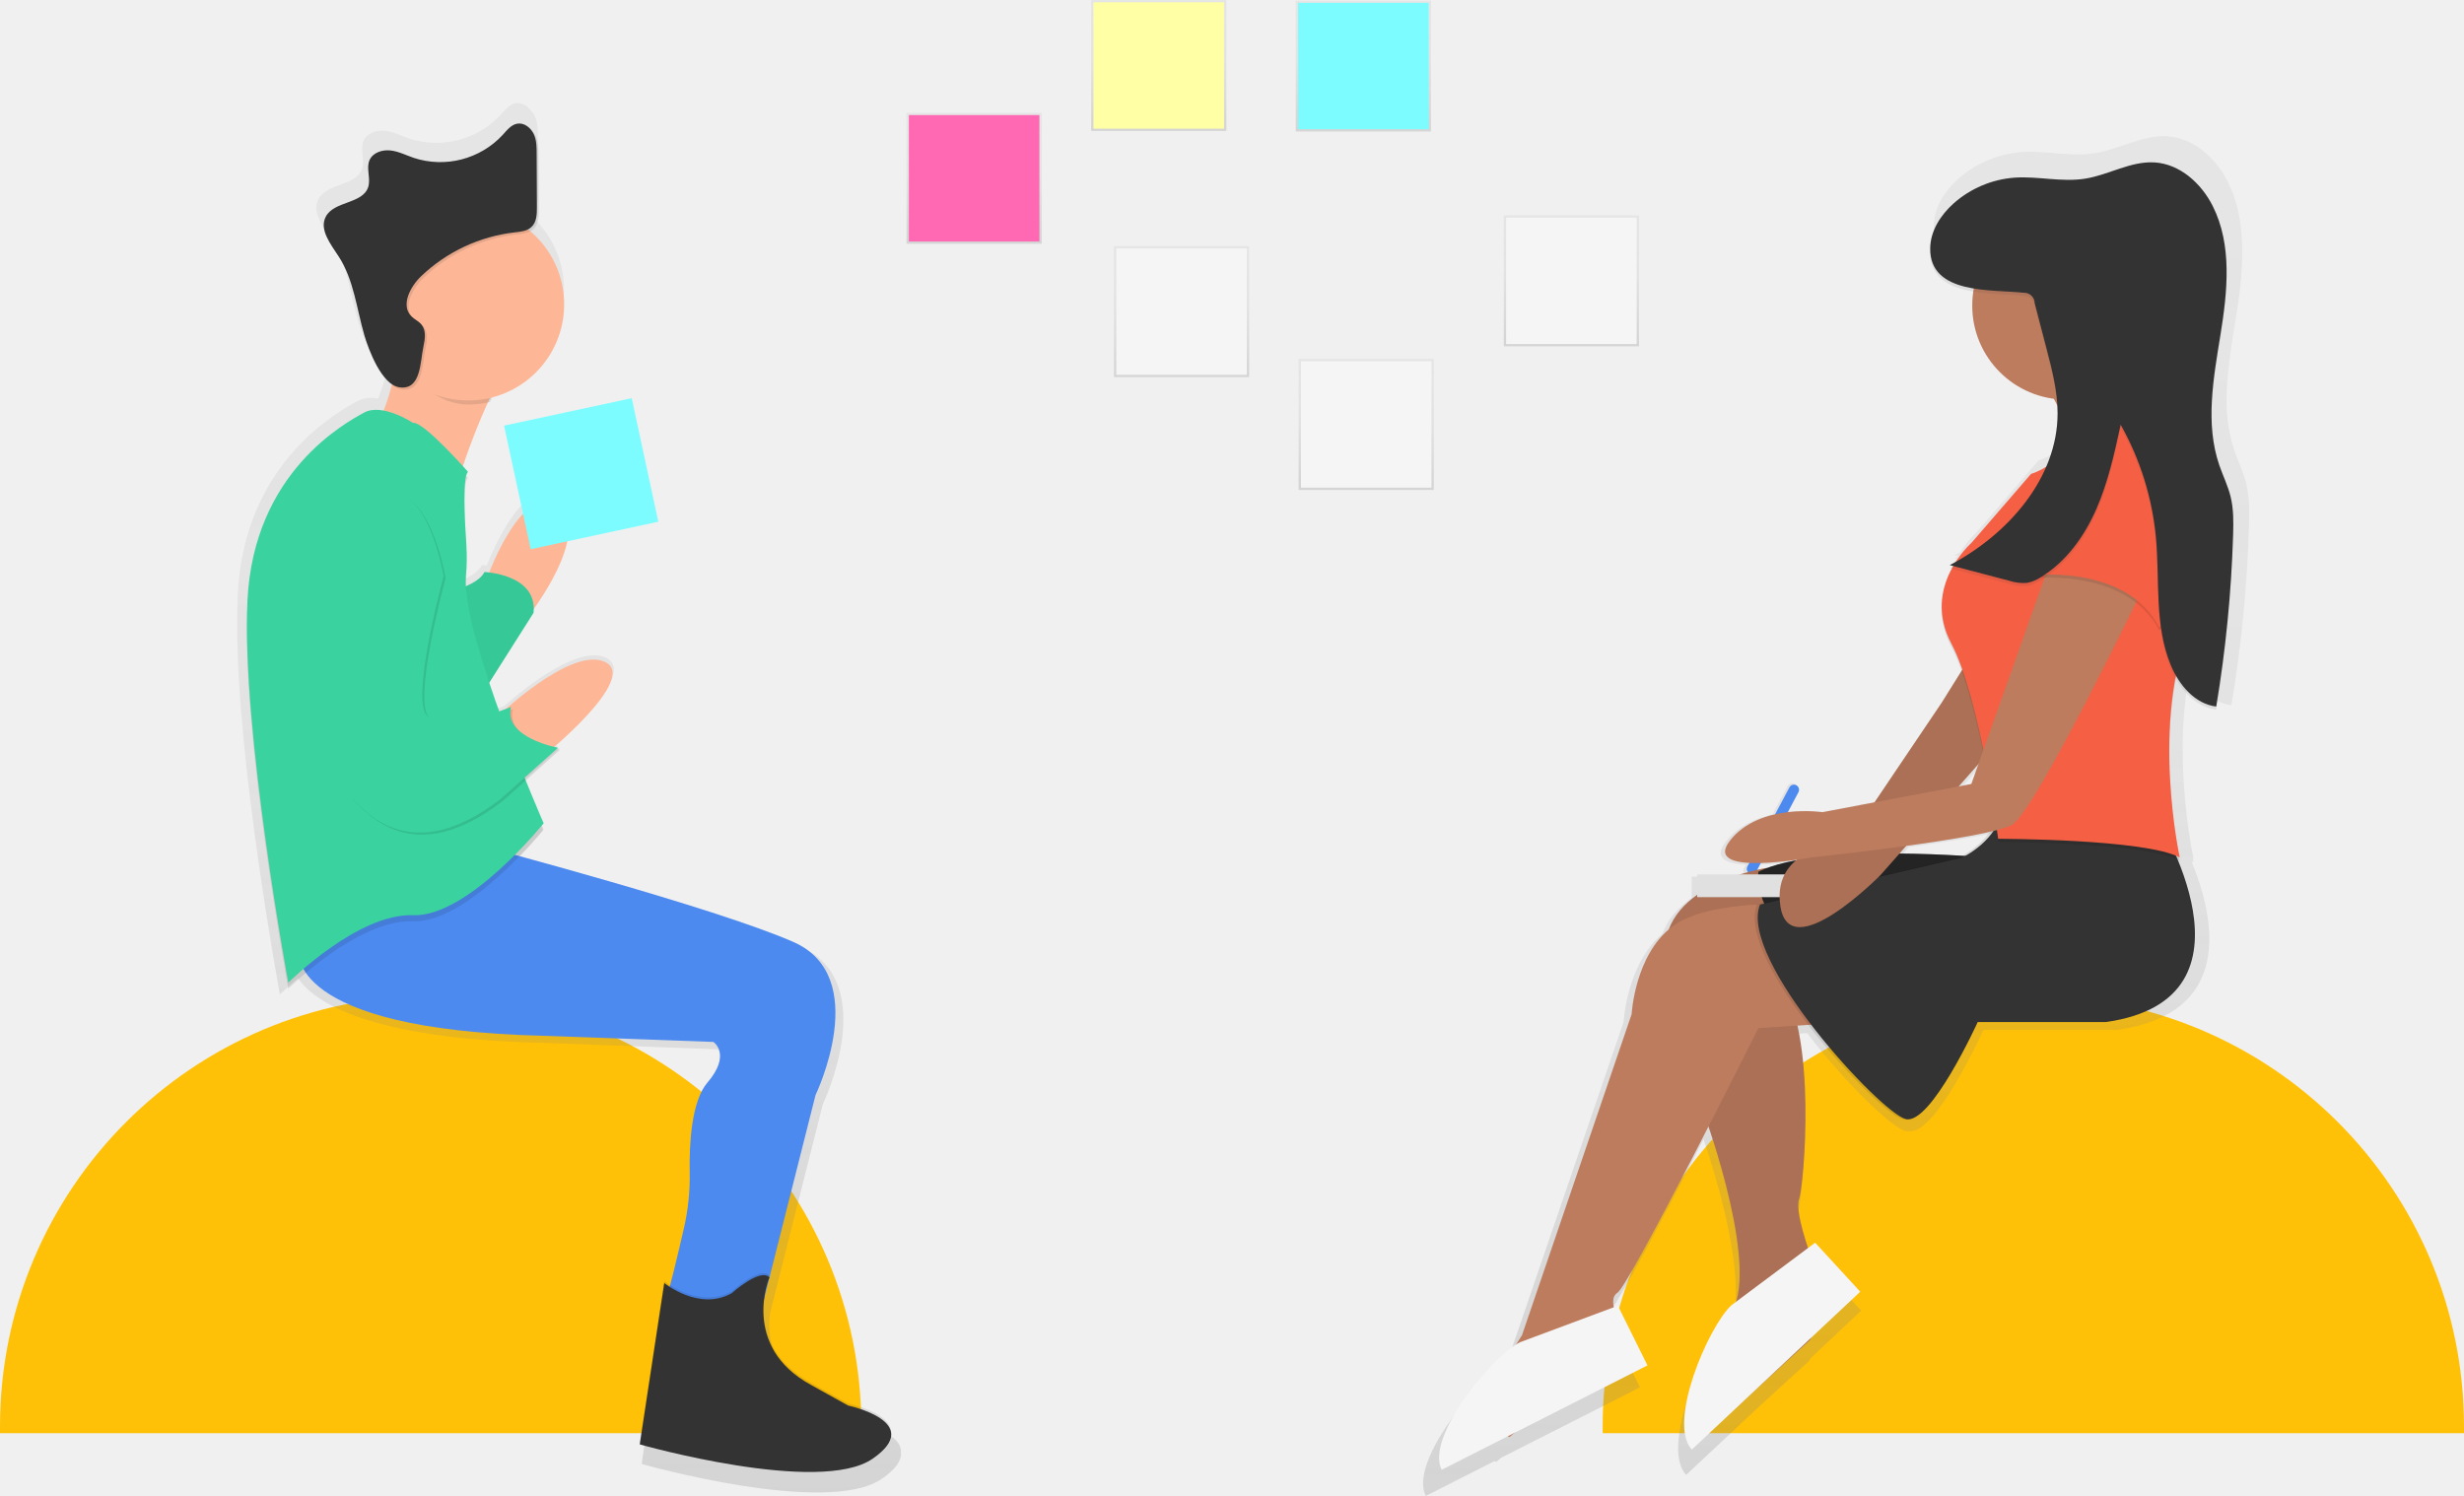
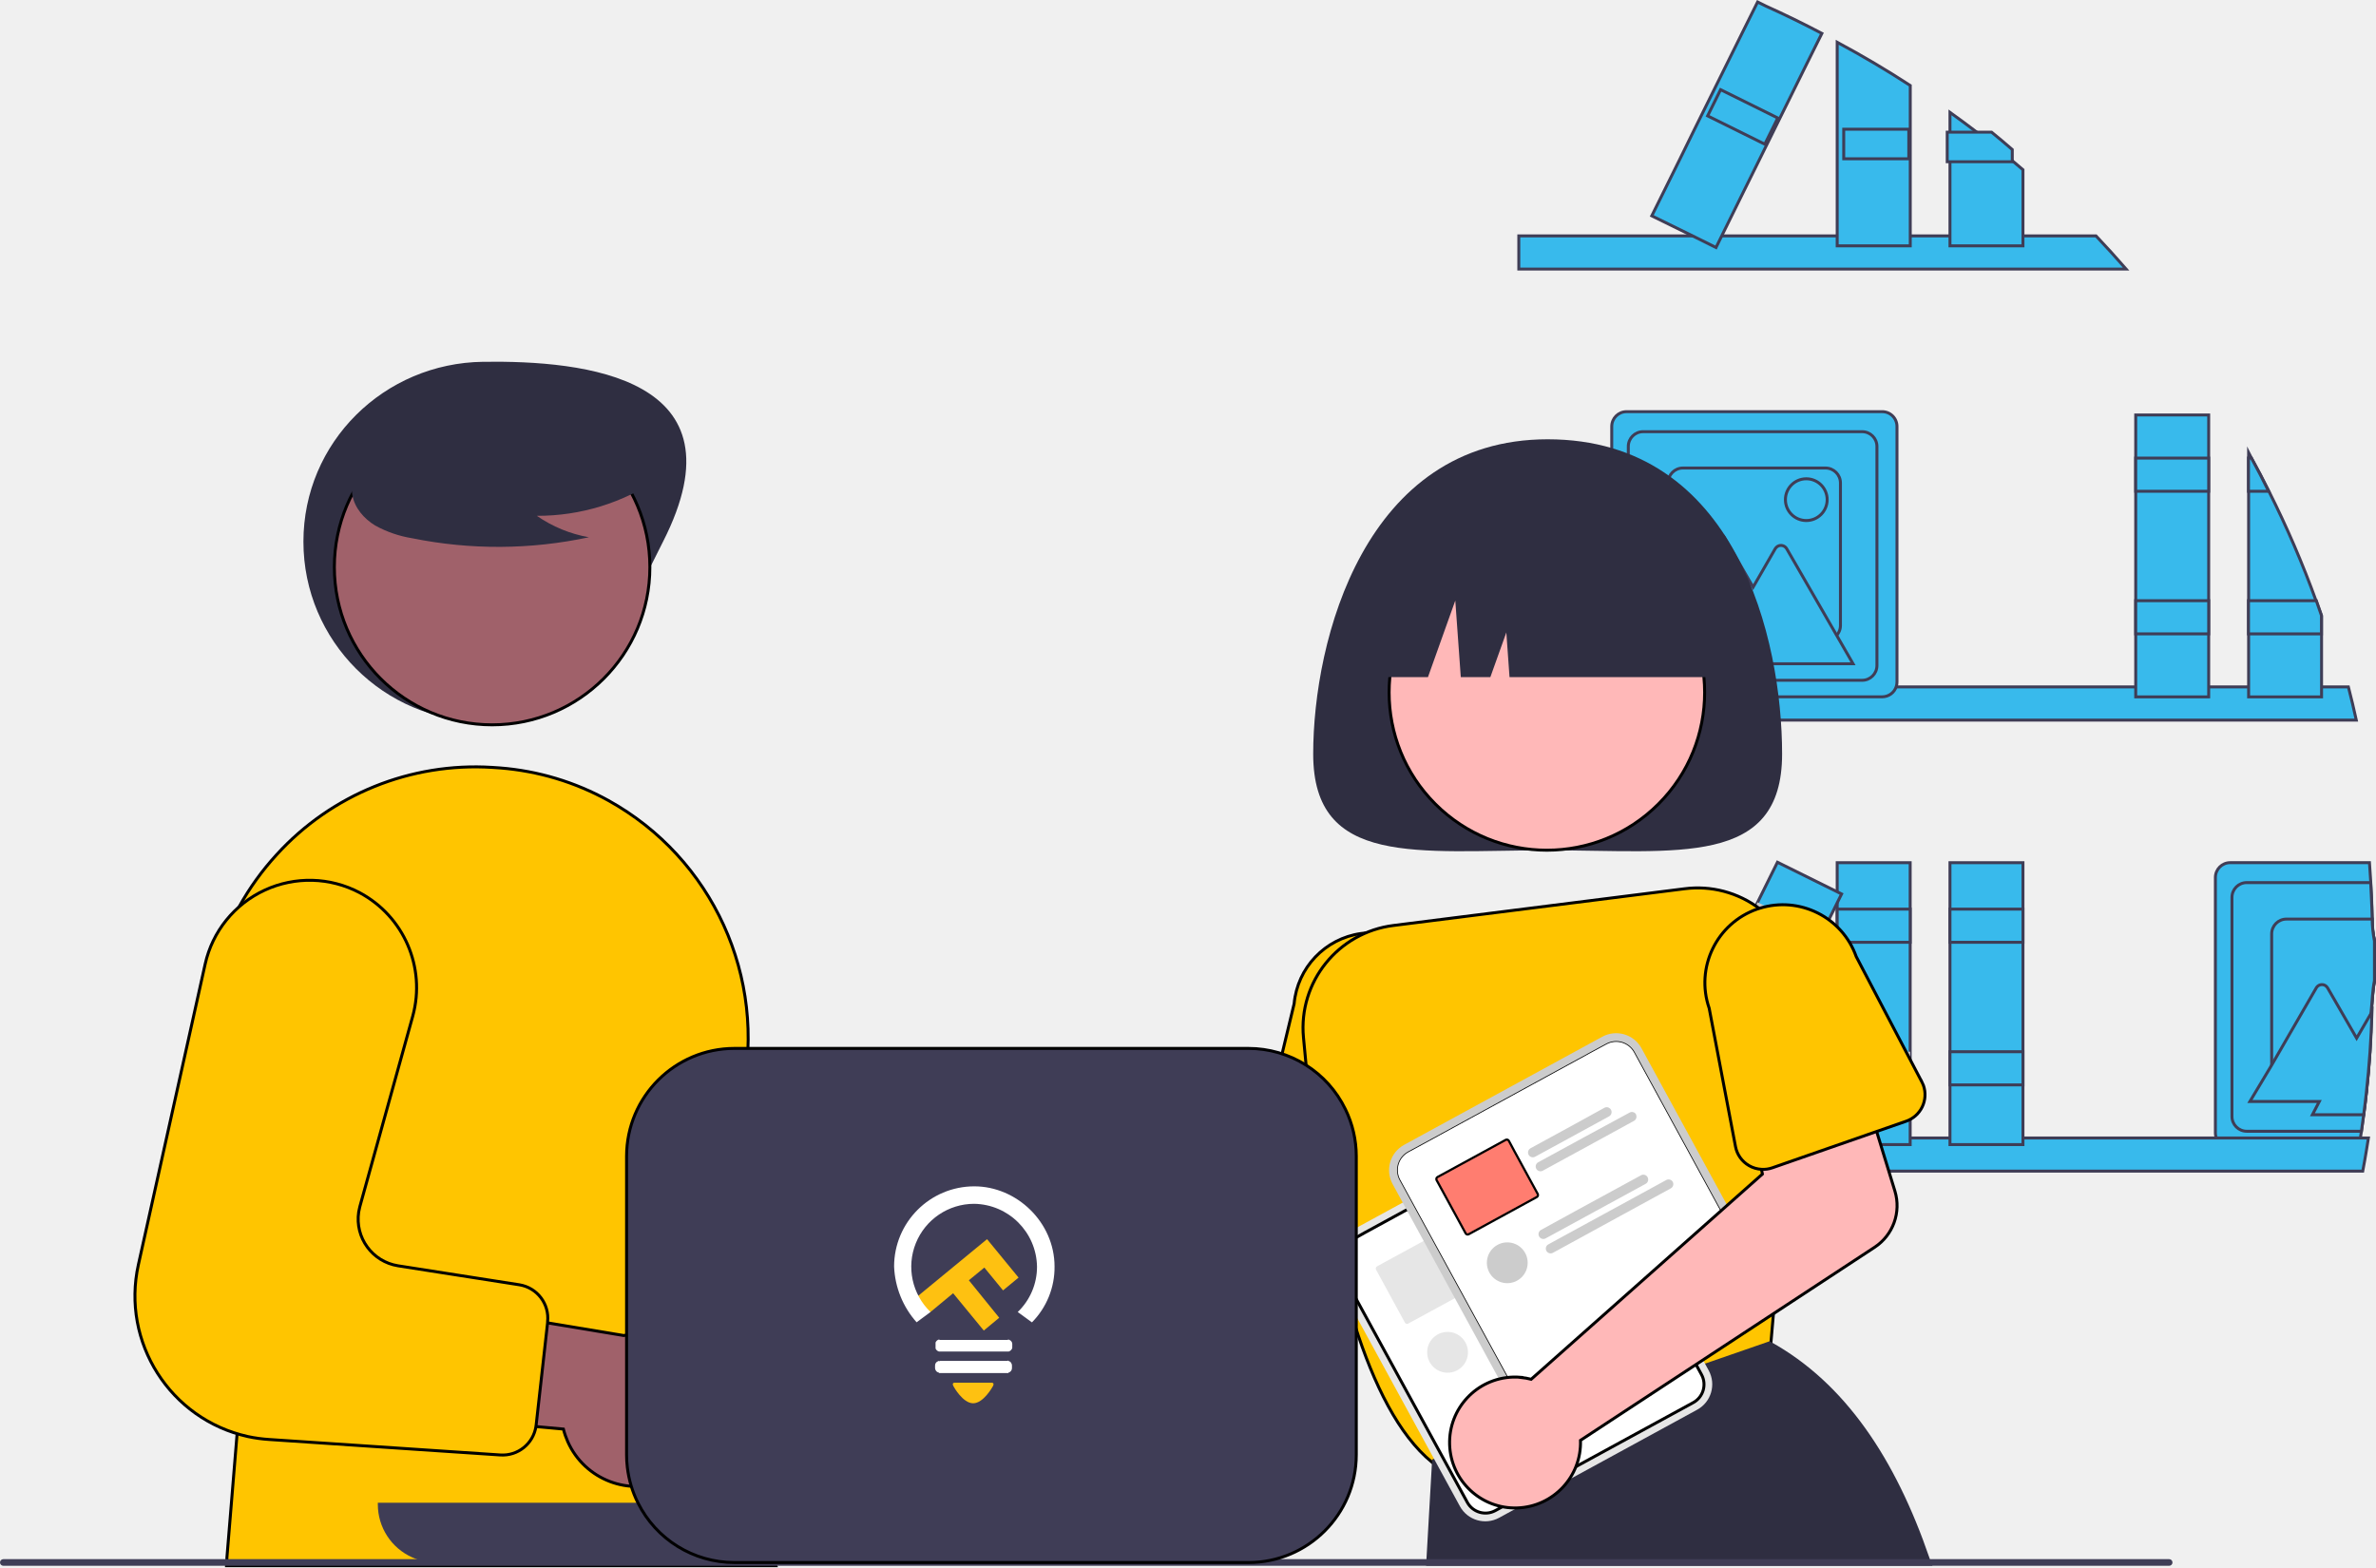
- <svg xmlns="http://www.w3.org/2000/svg" xmlns:xlink="http://www.w3.org/1999/xlink" id="3416c49e-7809-4f77-9c53-dfa2ddd3cb64" data-name="Layer 1" width="924" height="561.04" viewBox="0 0 924 561.04">
+ <svg xmlns="http://www.w3.org/2000/svg" id="Layer_1" data-name="Layer 1" viewBox="0 0 803.5 530.06">
  <defs>
-     <linearGradient id="66b3fe0c-d21b-4701-836f-cae67d45d7c0" x1="443.09" y1="141.41" x2="443.09" y2="92.33" gradientUnits="userSpaceOnUse">
-       <stop offset="0" stop-color="gray" stop-opacity="0.25" />
-       <stop offset="0.54" stop-color="gray" stop-opacity="0.12" />
-       <stop offset="1" stop-color="gray" stop-opacity="0.1" />
-     </linearGradient>
-     <linearGradient id="92007d28-9b20-4ab8-a919-5594e0386463" x1="512.33" y1="183.73" x2="512.33" y2="134.64" xlink:href="#66b3fe0c-d21b-4701-836f-cae67d45d7c0" />
-     <linearGradient id="11989583-a8bc-4f9b-a45f-baa394ea4eea" x1="589.27" y1="129.87" x2="589.27" y2="80.79" xlink:href="#66b3fe0c-d21b-4701-836f-cae67d45d7c0" />
-     <linearGradient id="f01746da-86f7-449d-8539-3d1515996db3" x1="511.26" y1="49.3" x2="511.26" y2="0.21" xlink:href="#66b3fe0c-d21b-4701-836f-cae67d45d7c0" />
-     <linearGradient id="e226d2fc-9b19-4380-9290-0bcdd70e4b6b" x1="434.54" y1="49.09" x2="434.54" y2="0" xlink:href="#66b3fe0c-d21b-4701-836f-cae67d45d7c0" />
-     <linearGradient id="613c9e0b-4a90-4d72-86fd-5ee3b6355b52" x1="365.29" y1="91.4" x2="365.29" y2="42.32" xlink:href="#66b3fe0c-d21b-4701-836f-cae67d45d7c0" />
-     <linearGradient id="9601303e-989f-43de-bdab-e8908aa5e0cb" x1="351.41" y1="729.19" x2="351.41" y2="208.18" xlink:href="#66b3fe0c-d21b-4701-836f-cae67d45d7c0" />
-     <linearGradient id="927c5161-4f12-4340-aa82-e63b1468ad04" x1="826.56" y1="730.52" x2="826.56" y2="220.56" xlink:href="#66b3fe0c-d21b-4701-836f-cae67d45d7c0" />
+     <style>.cls-1{fill:#38baec;stroke:#3f3d56;}.cls-1,.cls-10,.cls-11,.cls-12,.cls-14,.cls-4,.cls-6,.cls-8{stroke-miterlimit:10;}.cls-2{fill:#ccc;}.cls-3,.cls-6{fill:#ffb8b8;}.cls-4{fill:#ffc500;}.cls-10,.cls-11,.cls-12,.cls-14,.cls-4,.cls-6,.cls-8{stroke:#000;}.cls-5{fill:#2f2e41;}.cls-7,.cls-8{fill:#a0616a;}.cls-9{fill:#e6e6e6;}.cls-10,.cls-11,.cls-16{fill:#fff;}.cls-11{stroke-width:0.25px;}.cls-12{fill:#ff7d70;stroke-width:0.75px;}.cls-13,.cls-14{fill:#3f3d56;}.cls-15{fill:#fec111;}</style>
  </defs>
-   <path d="M762.5,373.52h0A161.5,161.5,0,0,1,924,535v2.5a0,0,0,0,1,0,0H601a0,0,0,0,1,0,0V535A161.5,161.5,0,0,1,762.5,373.52Z" fill="#ffc107" />
-   <path d="M161.5,373.52h0A161.5,161.5,0,0,1,323,535v2.5a0,0,0,0,1,0,0H0a0,0,0,0,1,0,0V535a161.5,161.5,0,0,1,161.5-161.5Z" fill="#ffc107" />
-   <rect x="417.74" y="92.33" width="50.7" height="49.09" fill="url(#66b3fe0c-d21b-4701-836f-cae67d45d7c0)" />
-   <rect x="418.61" y="93.17" width="48.96" height="47.4" fill="#f5f5f5" />
-   <rect x="486.98" y="134.64" width="50.7" height="49.09" fill="url(#92007d28-9b20-4ab8-a919-5594e0386463)" />
-   <rect x="487.85" y="135.49" width="48.96" height="47.4" fill="#f5f5f5" />
-   <rect x="563.92" y="80.79" width="50.7" height="49.09" fill="url(#11989583-a8bc-4f9b-a45f-baa394ea4eea)" />
-   <rect x="564.79" y="81.63" width="48.96" height="47.4" fill="#f5f5f5" />
-   <rect x="485.91" y="0.21" width="50.7" height="49.09" fill="url(#f01746da-86f7-449d-8539-3d1515996db3)" />
-   <rect x="486.79" y="1.06" width="48.96" height="47.4" fill="#7cfcff" />
-   <rect x="409.19" width="50.7" height="49.09" fill="url(#e226d2fc-9b19-4380-9290-0bcdd70e4b6b)" />
-   <rect x="410.06" y="0.85" width="48.96" height="47.4" fill="#ffffa5" />
-   <rect x="339.94" y="42.32" width="50.7" height="49.09" fill="url(#613c9e0b-4a90-4d72-86fd-5ee3b6355b52)" />
-   <rect x="340.82" y="43.16" width="48.96" height="47.4" fill="#ff69b4" />
-   <path d="M459.23,702.73,445,694.84c-14.9-8.09-18.44-19.57-18.54-28.43a36.58,36.58,0,0,1,.33-4.48l19.79-78.4s22.1-45.79-8.68-59.2C414.21,514,357.26,498,332.33,491.25c5.64-5.82,9.28-10.34,9.28-10.34l-.67-1.55.67-.82s-2.92-6.66-6.94-16.59l13.25-11.83s-.51-.09-1.34-.29l.55-.5s-.54-.1-1.43-.31c9.26-8.08,30.19-27.85,19.58-32.84-10.23-4.82-29.65,10.57-38.29,18.14-.71.27-1.57.59-2.57.94-1.32-3.67-2.61-7.39-3.85-11.09l17.08-26.94c.05-.51.08-1,.08-1.47,5.27-7.4,20.64-31,9.39-39.58-12.37-9.46-24.74,20.66-26.6,25.42-1.12-.14-1.82-.16-1.82-.16-1.24,2.48-4.42,4.31-7.18,5.49,0-.24,0-.49,0-.72s0-.62.05-.92a88,88,0,0,0,.32-9.06c0-1.79,0-3.58-.14-5.37-.34-4.83-.69-11-.74-16.38,0-4.85.42-8.62,1.4-9.35l-.75-.84a2.86,2.86,0,0,1,.75-1.53s-.8-.91-2.1-2.34c2.29-6.58,5.84-16.21,9.69-24.52l.82-.17c.29-.6.58-1.2.87-1.78a37.1,37.1,0,0,0,14.76-64.17,5.49,5.49,0,0,0,1.18-.81c2-1.87,2.15-5,2.13-7.72q0-10.25-.1-20.51c0-2.65,0-5.4-1.17-7.8a7.62,7.62,0,0,0-1.91-2.52,5.76,5.76,0,0,0-5.15-2.21c-2.4.39-4.05,2.52-5.68,4.33a32.91,32.91,0,0,1-34.4,8.88c-3-1-5.87-2.52-9-2.87s-6.76.83-8,3.73c-1.42,3.23.58,7.12-.54,10.47-2.16,6.5-13.11,5.32-16.34,11.36-2.71,5.07,1.9,10.71,5,15.54,5.81,9,6.85,20.12,9.87,30.38,1.24,4.23,4.57,13.46,9.26,17.78a13.9,13.9,0,0,0,1.37,1.29,90.35,90.35,0,0,1-3.17,9.91,11.38,11.38,0,0,0-7.63.82c-7.1,3.95-42.63,22.89-45,72.62-.16,3.41-.23,7.05-.21,10.87-.24,51.57,16,139.12,16,139.12s2.58-2.58,6.77-6.11c6.43,9.29,27,22.73,91.9,24.27L407.13,563s7.1,4.74-2.37,15.79c-6.21,7.25-7,24-6.79,34.68A88.65,88.65,0,0,1,395.73,635c-1.7,7.39-3.83,16.46-5.3,22a25.33,25.33,0,0,1-2.25-1.58l-9.47,62.36.11,0-.11.76s69.47,19.73,90,5.53c5.51-3.81,7.37-7.06,7.16-9.76C476.43,706.36,459.23,702.73,459.23,702.73Z" transform="translate(-138 -169.48)" fill="url(#9601303e-989f-43de-bdab-e8908aa5e0cb)" />
-   <path d="M288.27,296.67s-3.83,33.71-16.09,40.61S309,351.83,309,351.83s13.79-43.67,23-47.5S288.27,296.67,288.27,296.67Z" transform="translate(-138 -169.48)" fill="#fdb797" />
-   <path d="M321.21,384.78s13-35.24,26.05-25.28-10.73,40.61-10.73,40.61Z" transform="translate(-138 -169.48)" fill="#fdb797" />
-   <path d="M250,525.76s-5.36,29.88,91.94,32.18l63.59,2.3s6.9,4.6-2.3,15.32c-6,7-6.79,23.3-6.59,33.66a86,86,0,0,1-2.17,20.88c-2.37,10.31-5.62,24-6.56,25.91-1.53,3.06,36,3.06,36,3.06l19.92-78.92s21.45-44.44-8.43-57.46-114.16-35.24-114.16-35.24Z" transform="translate(-138 -169.48)" fill="#4d8af0" />
-   <path d="M412.39,653.71s10.69-9.59,14.15-5.94c0,0-11.09,25.87,15.73,40.42l13.79,7.66s29.11,6.13,9.19,19.92-87.34-5.36-87.34-5.36l9.19-60.53S400.13,660.61,412.39,653.71Z" transform="translate(-138 -169.48)" opacity="0.1" />
-   <path d="M412.39,654.48s10.69-9.59,14.15-5.94c0,0-11.09,25.87,15.73,40.42l13.79,7.66s29.11,6.13,9.19,19.92-87.34-5.36-87.34-5.36l9.19-60.53S400.13,661.37,412.39,654.48Z" transform="translate(-138 -169.48)" fill="#333" />
-   <path d="M308.19,390.91s9.19-2.3,11.49-6.9c0,0,19.92.77,18.39,15.32l-19.92,31.41Z" transform="translate(-138 -169.48)" fill="#3ad29f" />
-   <path d="M308.19,390.91s9.19-2.3,11.49-6.9c0,0,19.92.77,18.39,15.32l-19.92,31.41Z" transform="translate(-138 -169.48)" opacity="0.05" />
-   <path d="M292.86,330.38s-11.49-7.66-18.39-3.83S233.1,348.77,230.8,397s15.32,143.28,15.32,143.28,26.05-26.05,46.74-25.28,49-34.48,49-34.48-31-70.71-29.17-92.8a77.2,77.2,0,0,0,.18-11.71c-.69-9.91-1.45-25.7.64-27.27C313.55,348.77,296.7,329.62,292.86,330.38Z" transform="translate(-138 -169.48)" opacity="0.1" />
-   <path d="M292.86,328.08s-11.49-7.66-18.39-3.83-41.37,22.22-43.67,70.49S246.13,538,246.13,538s26.05-26.05,46.74-25.28,49-34.48,49-34.48-31-70.71-29.17-92.8a77.2,77.2,0,0,0,.18-11.71c-.69-9.91-1.45-25.7.64-27.27C313.55,346.47,296.7,327.32,292.86,328.08Z" transform="translate(-138 -169.48)" fill="#3ad29f" />
-   <path d="M323.51,439.18s28.35-27.58,41.37-21.45-23,35.24-23,35.24Z" transform="translate(-138 -169.48)" fill="#fdb797" />
-   <path d="M256.09,388.61s9.19,76.62,14.56,81.22,22.22,26.05,55.93,0L348,450.67s-20.69-3.83-17.62-15.32c0,0-27.58,11.49-32.18,2.3s6.9-51.33,6.9-51.33-6.13-37.54-23.75-30.65S256.09,388.61,256.09,388.61Z" transform="translate(-138 -169.48)" opacity="0.1" />
-   <path d="M255.32,387.85s9.19,76.62,14.56,81.22,22.22,26.05,55.93,0l21.45-19.15s-20.69-3.83-17.62-15.32c0,0-27.58,11.49-32.18,2.3s6.9-51.33,6.9-51.33S298.23,348,280.61,354.9,255.32,387.85,255.32,387.85Z" transform="translate(-138 -169.48)" fill="#3ad29f" />
-   <path d="M288.27,298.2s.89,1.15-.38,7.28c6.6,7.52,14.87,15.71,25.67,15.71a36.09,36.09,0,0,0,8.17-.94c3.46-7.2,7.1-13.08,10.22-14.38C341.13,302,288.27,298.2,288.27,298.2Z" transform="translate(-138 -169.48)" opacity="0.1" />
-   <circle cx="175.55" cy="114.17" r="36.01" fill="#fdb797" />
-   <path d="M297.55,300.21c.59-2.76,1.08-5.95-.68-8.16-1-1.3-2.67-2-3.84-3.16-4.08-4.12-.49-11.1,3.7-15.11a60.92,60.92,0,0,1,35-16.37c2.22-.25,4.63-.45,6.27-2,2-1.82,2.08-4.82,2.07-7.49l-.1-19.9c0-2.57,0-5.24-1.13-7.57s-3.54-4.23-6.08-3.82c-2.33.38-3.93,2.45-5.51,4.21a31.94,31.94,0,0,1-33.39,8.62c-2.9-1-5.7-2.45-8.75-2.78s-6.56.81-7.8,3.62c-1.38,3.14.56,6.91-.52,10.16-2.1,6.31-12.73,5.16-15.86,11-2.63,4.92,1.84,10.4,4.87,15.09,5.64,8.72,6.65,19.53,9.58,29.49,1.55,5.29,6.46,18.63,13.24,19.48C296.67,316.58,296.3,306.11,297.55,300.21Z" transform="translate(-138 -169.48)" opacity="0.1" />
-   <path d="M296.79,299.44c.59-2.76,1.08-5.95-.68-8.16-1-1.3-2.67-2-3.84-3.16C288.19,284,291.78,277,296,273a60.92,60.92,0,0,1,35-16.37c2.22-.25,4.63-.45,6.27-2,2-1.82,2.08-4.82,2.07-7.49l-.1-19.9c0-2.57,0-5.24-1.13-7.57s-3.54-4.23-6.08-3.82c-2.33.38-3.93,2.45-5.51,4.21a31.94,31.94,0,0,1-33.39,8.62c-2.9-1-5.7-2.45-8.75-2.78s-6.56.81-7.8,3.62c-1.38,3.14.56,6.91-.52,10.16-2.1,6.31-12.73,5.16-15.86,11-2.63,4.92,1.84,10.4,4.87,15.09,5.64,8.72,6.65,19.53,9.58,29.49,1.55,5.29,6.46,18.63,13.24,19.48C295.9,315.81,295.53,305.34,296.79,299.44Z" transform="translate(-138 -169.48)" fill="#333" />
-   <rect x="331.49" y="323.39" width="48.96" height="47.4" transform="translate(-203.1 -86.75) rotate(-12.15)" fill="#7cfcff" />
-   <path d="M980.38,351c-1-4.26-3-8.23-4.44-12.37a60.06,60.06,0,0,1-3-18.59c0-10.26,1.8-20.73,3.45-30.91,1.37-8.47,2.54-17.27,2.41-25.86,0-8.95-1.39-17.7-5.4-25.67-4.43-8.8-12.72-16.33-22.54-17-9.34-.63-18,4.86-27.2,6.33s-18.42-1.06-27.63-.39a40.31,40.31,0,0,0-23.68,10c-5.05,4.51-9.06,10.72-9.14,17.5,0,.25,0,.49,0,.73s0,.32,0,.49C863.09,265.69,871,269.41,880,271a36.66,36.66,0,0,0,31.4,41.8q.66,1.19,1.28,2.43c.1,1.28.17,2.56.18,3.85a53,53,0,0,1-4.44,20.26,26.27,26.27,0,0,1-5.93,2.8L879.33,369a38.09,38.09,0,0,0-6.13,7.42q-1.16.65-2.33,1.27l1.35.35-.11.2-1.23.67.75.2a31.19,31.19,0,0,0-3.89,15.59,29.93,29.93,0,0,0,3.66,14.61,76.11,76.11,0,0,1,4.11,9.56l-7.77,12.43L841.48,470.2,821.31,474a56.52,56.52,0,0,0-13.6,0l4.16-7.85a2,2,0,1,0-3.59-1.76l-5.55,10.47c-6.29,1.43-12.87,4.35-17.45,10.14-5,6.29,0,8.42,7.41,8.8l-.77,1.44a2,2,0,0,0,.25,2.14c-.94.26-2,.55-3,.88H772.38v7.95c-4.81,3.39-8.94,7.79-11,13.45-13.4,11.36-14.54,33.14-14.54,33.14L704,678s-.93,1.39-2.33,3.65c-11.75,7.45-35.15,36.75-29,48.86h0l25.78-13.08.67.28,1.88-1.57L753,689.79l-11.53-23.28-1.6.6c-.47-2.34-.28-4.5,1.46-5.59,2.83-1.77,20.87-36.2,35.52-64.81,5.12,15.3,15.8,50.87,10.79,68.16l-1.91,1.43c-9.07,8.5-25.11,46-15.41,56.31h0l26.06-24.43,20.08-18.33.39-.85L835.95,661l-17.58-19.12-2.74,2c-1.59-4.7-4.89-15.33-3.47-19.09s5.14-41.65-.63-67.59l4.14-.28c14.37,18.76,31.74,35.45,36.8,36.72a3.84,3.84,0,0,0,1.52.05c9.84,1.58,27.8-37.92,27.8-37.92h50.08c44.09-6.3,36.79-41.75,27.93-63.3.27.13.53.26.78.39,0,0-.1-.47-.28-1.36l.28.14a218.15,218.15,0,0,1-4.09-41.13,154.15,154.15,0,0,1,2.59-28.66c3.48,6.1,8.86,11.26,15.7,12.11a499.6,499.6,0,0,0,6.58-67c0-1.59.08-3.18.08-4.77A45.7,45.7,0,0,0,980.38,351ZM851.23,490.14l2.61-3c12-1.65,24.38-3.58,32.61-5.48A33.41,33.41,0,0,1,875.81,491C869.55,490.64,860.8,490.22,851.23,490.14Zm30.91-35.06L879.33,463l-5,1Zm-85,38.77a127.42,127.42,0,0,0,14-1.28l-.27.23a68.1,68.1,0,0,0-11.06,2.9h0s-1.55.22-4,.79Z" transform="translate(-138 -169.48)" fill="url(#927c5161-4f12-4340-aa82-e63b1468ad04)" />
-   <path d="M794.13,497.07h0a1.92,1.92,0,0,1-.88-2.57L809,464.83a1.92,1.92,0,0,1,2.57-.88h0a1.92,1.92,0,0,1,.88,2.57L796.7,496.19A1.92,1.92,0,0,1,794.13,497.07Z" transform="translate(-138 -169.48)" fill="#4d8af0" />
-   <path d="M800.85,494.93s-42.77,6.17-38.07,35.53l13.51,54.62s20,53.44,12.33,74c0,0-7.63,32.89-15.27,31.71s16.44,5.87,16.44,5.87l27-24.67L825,653.78s2.35-5.29-8.22-14.09c0,0-5.87-15.86-4.11-20.55s7-62.14-7.35-81.87Z" transform="translate(-138 -169.48)" fill="#be7c5e" />
-   <path d="M800.85,494.93s-42.77,6.17-38.07,35.53l13.51,54.62s20,53.44,12.33,74c0,0-7.63,32.89-15.27,31.71s16.44,5.87,16.44,5.87l27-24.67L825,653.78s2.35-5.29-8.22-14.09c0,0-5.87-15.86-4.11-20.55s7-62.14-7.35-81.87Z" transform="translate(-138 -169.48)" opacity="0.1" />
-   <path d="M772.45,713.11l63.14-59.19-16.91-18.39L787.26,659c-8.72,8.17-24.15,44.19-14.81,54.15Z" transform="translate(-138 -169.48)" fill="#f5f5f5" />
-   <path d="M883.17,491.11s-63.42-5.87-85.74,5.29c0,0-1.76,9.4,7.63,20.55S883.17,491.11,883.17,491.11Z" transform="translate(-138 -169.48)" fill="#333" />
-   <path d="M883.17,491.11s-63.42-5.87-85.74,5.29c0,0-1.76,9.4,7.63,20.55S883.17,491.11,883.17,491.11Z" transform="translate(-138 -169.48)" opacity="0.3" />
-   <rect x="636.46" y="327.93" width="61.06" height="8.53" fill="#e0e0e0" />
-   <path d="M813.29,508.73s-34.06-2.35-48.16,8.22-15.27,32.89-15.27,32.89L708.75,670.23S696,689.35,694.07,700.77c-.59,3.52,10,7.63,10,7.63l35.82-30,7-10s-7-11.16-2.35-14.09,52.85-99.25,52.85-99.25L859.09,551Z" transform="translate(-138 -169.48)" fill="#be7c5e" />
-   <path d="M945.42,475.84s42.87,68.12-18.79,76.93H878.47s-17.62,38.76-27,36.41-62.84-59.9-54.62-80.46l75.76-17.62s14.09-6.46,15.27-19.38Z" transform="translate(-138 -169.48)" opacity="0.1" />
-   <path d="M946.6,475.84S989.47,544,927.8,552.77H879.65s-17.62,38.76-27,36.41S789.8,529.28,798,508.73l75.76-17.62s14.09-6.46,15.27-19.38Z" transform="translate(-138 -169.48)" fill="#333" />
-   <path d="M678.62,720.71l77.18-39.16-11.09-22.38L708,672.87c-10.66,5.41-35.55,35.67-29.37,47.84Z" transform="translate(-138 -169.48)" fill="#f5f5f5" />
-   <path d="M880.82,409.48,866.14,433l-35.24,52.27s-28.78,1.17-25.25,24.08,37.58-11.75,37.58-11.75l57-64.6Z" transform="translate(-138 -169.48)" fill="#be7c5e" />
-   <path d="M880.82,409.48,866.14,433l-35.24,52.27s-28.78,1.17-25.25,24.08,37.58-11.75,37.58-11.75l57-64.6Z" transform="translate(-138 -169.48)" opacity="0.1" />
-   <circle cx="774.83" cy="114.62" r="35.24" fill="#be7c5e" />
-   <path d="M895.5,302.6s31.13,28.19,13.51,57,43.46-19.38,43.46-19.38S931.33,304.95,936,283.81Z" transform="translate(-138 -169.48)" fill="#be7c5e" />
-   <path d="M919,332s-8.22,12.92-19.38,16.44L877.3,374.25s-18.79,16.44-7.63,37.58,17.62,73.41,17.62,73.41,55.2,0,68.12,7c0,0-11.16-51.09,4.11-86.92s-11.75-85.15-11.75-85.15Z" transform="translate(-138 -169.48)" opacity="0.1" />
-   <path d="M919,330.79s-8.22,12.92-19.38,16.44L877.3,373.07s-18.79,16.44-7.63,37.58,17.62,73.41,17.62,73.41,55.2,0,68.12,7c0,0-11.16-51.09,4.11-86.92S947.77,319,947.77,319Z" transform="translate(-138 -169.48)" fill="#f55f44" />
-   <path d="M941.9,389.52s-40.52,84-49.33,89.26-75.76,12.33-75.76,12.33-41.11,7.63-30-6.46,34.65-10.57,34.65-10.57l55.79-10.57,32.3-91Z" transform="translate(-138 -169.48)" fill="#be7c5e" />
-   <path d="M923.69,349.58s-32.3,19.38-25.84,37c0,0,37-5.29,49.92,19.38,0,0,20.55-22.9,4.7-47.57C952.47,358.39,943.66,342.53,923.69,349.58Z" transform="translate(-138 -169.48)" opacity="0.1" />
-   <path d="M923.69,348.41s-32.3,19.38-25.84,37c0,0,37-5.29,49.92,19.38,0,0,20.55-22.9,4.7-47.57C952.47,357.22,943.66,341.36,923.69,348.41Z" transform="translate(-138 -169.48)" fill="#f55f44" />
-   <path d="M896.91,280.45a3.91,3.91,0,0,1,4.09,3.86l4.4,16.86c2.09,8,4.2,16.14,4.2,24.42,0,24.5-18.74,45.63-40.44,57l22.2,5.83a17.15,17.15,0,0,0,6.74.84,14.19,14.19,0,0,0,5.26-2.17c9.44-5.78,16.21-15.2,20.68-25.33s6.85-21,9.21-31.84a106.12,106.12,0,0,1,13.21,42.24c1.49,16.13-.62,33.06,5.61,48,3.09,7.41,9,14.47,17,15.46a480.38,480.38,0,0,0,6.33-64.4c.15-4.78.21-9.62-.92-14.27-1-4.1-2.9-7.91-4.27-11.9-5.32-15.55-2.2-32.55.43-48.77s4.51-33.7-2.88-48.38c-4.26-8.46-12.23-15.7-21.68-16.34-9-.6-17.27,4.67-26.15,6.08s-17.71-1-26.56-.37A38.76,38.76,0,0,0,870.58,247c-4.86,4.34-8.71,10.31-8.78,16.82C861.6,281.3,885.08,279.1,896.91,280.45Z" transform="translate(-138 -169.48)" fill="#333" opacity="0.1" />
-   <path d="M896.91,279.28a3.91,3.91,0,0,1,4.09,3.86L905.4,300c2.09,8,4.2,16.14,4.2,24.42,0,24.5-18.74,45.63-40.44,57l22.2,5.83a17.15,17.15,0,0,0,6.74.84,14.19,14.19,0,0,0,5.26-2.17c9.44-5.78,16.21-15.2,20.68-25.33s6.85-21,9.21-31.84A106.12,106.12,0,0,1,946.47,371c1.49,16.13-.62,33.06,5.61,48,3.09,7.41,9,14.47,17,15.46a480.38,480.38,0,0,0,6.33-64.4c.15-4.78.21-9.62-.92-14.27-1-4.1-2.9-7.91-4.27-11.9-5.32-15.55-2.2-32.55.43-48.77s4.51-33.7-2.88-48.38c-4.26-8.46-12.23-15.7-21.68-16.34-9-.6-17.27,4.67-26.15,6.08s-17.71-1-26.56-.37a38.76,38.76,0,0,0-22.77,9.65c-4.86,4.34-8.71,10.31-8.78,16.82C861.6,280.13,885.08,277.93,896.91,279.28Z" transform="translate(-138 -169.48)" fill="#333" />
+   <path class="cls-1" d="M794.16,232.32q1.44,5.58,2.68,11.22H513.62V232.32Z" />
+   <path class="cls-1" d="M783.32,203.42a339.19,339.19,0,0,0-16.06-37.31q-2.81-5.6-5.84-11.09c-.33-.63-.69-1.26-1-1.89v82.56h24.67V208.33Z" />
+   <path class="cls-1" d="M767.2,166.15h-6.82V154.93h1Q764.43,160.48,767.2,166.15Z" />
+   <polygon class="cls-1" points="783.32 203.16 760.38 203.16 760.38 214.38 785.05 214.38 785.05 208.13 783.32 203.16" />
+   <rect class="cls-1" x="722.24" y="140.35" width="24.68" height="95.34" />
+   <rect class="cls-1" x="722.24" y="154.93" width="24.68" height="11.22" />
+   <rect class="cls-1" x="722.24" y="203.16" width="24.68" height="11.22" />
+   <path class="cls-1" d="M636.46,139.23H550.05a5,5,0,0,0-5,5v86.41a5.54,5.54,0,0,0,.21,1.46,5.05,5.05,0,0,0,4.82,3.57h86.41a5,5,0,0,0,4.81-3.57,5.15,5.15,0,0,0,.21-1.46V144.25A5,5,0,0,0,636.46,139.23Z" />
+   <path class="cls-1" d="M629.73,146H555.65a5,5,0,0,0-5,5v74.08a5,5,0,0,0,5,5h74.08a5,5,0,0,0,5-5V151A5,5,0,0,0,629.73,146Z" />
+   <path class="cls-1" d="M617.39,158.29H569.11a5,5,0,0,0-5,5V211.6a5,5,0,0,0,5,5h48.28a5.06,5.06,0,0,0,5-5V163.32A5.05,5.05,0,0,0,617.39,158.29Z" />
+   <path class="cls-1" d="M614.46,203.34l-10.24-17.75a2.25,2.25,0,0,0-3.07-.82,2.3,2.3,0,0,0-.82.82l-7.48,13-9.81-17a2.25,2.25,0,0,0-3.89,0L568.91,199.3,556.72,220h23.51l-2.33,4.49h48.75Z" />
+   <circle class="cls-1" cx="610.84" cy="168.99" r="7.06" />
+   <path class="cls-1" d="M802.22,310.89q-.12-6.52-.52-13c-.11-2.06-.41-6.13-.41-6.13h-47.1a5,5,0,0,0-5,5v86.42a4.64,4.64,0,0,0,.15,1.17,5,5,0,0,0,4.88,3.85h43.4s.43-2.17.62-3.46c.13-.76.25-1.54.36-2.3.27-1.83.53-3.66.76-5.48.34-2.49.64-5,.91-7.51a252.15,252.15,0,0,0,1.64-27.31h0c.37-3.47.42-7,1.12-10.44V318.26A30,30,0,0,1,802.22,310.89Z" />
+   <path class="cls-1" d="M802.22,310.89c-.08-4.35-.52-12.39-.52-12.39H759.79a5,5,0,0,0-5,5V377.6a5,5,0,0,0,5,5h38.78s.53-3.81.76-5.63c.34-2.49.64-5,.91-7.51a252.15,252.15,0,0,0,1.64-27.31h0c.37-3.47.42-7,1.12-10.44V318.26A30,30,0,0,1,802.22,310.89Z" />
+   <path class="cls-1" d="M802.22,310.84h-29a5,5,0,0,0-5,5v48.28a5,5,0,0,0,5,5h27s1.63-17.79,1.64-27h0c.37-3.47.42-7,1.12-10.44V318.26A40.64,40.64,0,0,1,802.22,310.84Z" />
+   <path class="cls-1" d="M802.15,342.17q-.42,13.8-1.91,27.31-.4,3.76-.91,7.53H782l2.33-4.48H760.86l7.18-12,5-8.67,10.26-17.74a2.22,2.22,0,0,1,3-.84,2.26,2.26,0,0,1,.84.84l9.81,17Z" />
+   <path class="cls-1" d="M719,91H513.62V79.78H708.81Q714,85.27,719,91Z" />
+   <path class="cls-1" d="M621.29,14.29Q634,21.12,646,28.92V83.14H621.29Z" />
+   <rect class="cls-1" x="623.5" y="43.7" width="22" height="10" />
+   <path class="cls-1" d="M684.11,57.41V83.14H659.43V38q8.63,6.18,16.87,12.85Q680.24,54.09,684.11,57.41Z" />
+   <path class="cls-1" d="M680.5,50.59V54.7h-22v-10h15Q677.05,47.58,680.5,50.59Z" />
+   <path class="cls-1" d="M597.23,2.08q9.6,4.33,18.88,9.22l-5,10.05L594.59,54.79l-4.92,9.94L582,80.28l-1.69,3.43-6.9-3.43L558.59,73,568,54h0L572.9,44l16.55-33.43L594.32.78l.06-.11Z" />
+   <rect class="cls-1" x="584.38" y="28.75" width="9.89" height="21.58" transform="translate(292.42 550.14) rotate(-63.66)" />
+   <path class="cls-1" d="M800.94,384.87c-.19,1.3-.4,2.62-.63,3.91q-.6,3.68-1.29,7.3H513.62V384.87Z" />
+   <rect class="cls-1" x="621.29" y="291.77" width="24.68" height="95.34" />
+   <rect class="cls-1" x="621.29" y="307.47" width="24.68" height="11.22" />
+   <rect class="cls-2" x="621.29" y="355.7" width="24.68" height="11.22" />
+   <rect class="cls-1" x="659.43" y="291.77" width="24.68" height="95.34" />
+   <rect class="cls-1" x="659.43" y="307.47" width="24.68" height="11.22" />
+   <rect class="cls-1" x="659.43" y="355.7" width="24.68" height="11.22" />
+   <rect class="cls-1" x="542.78" y="327.8" width="95.79" height="24.2" transform="translate(23.99 718.44) rotate(-63.66)" />
+   <rect class="cls-2" x="597.21" y="303.4" width="11.09" height="24.2" transform="translate(52.57 715.69) rotate(-63.66)" />
+   <rect class="cls-2" x="575.74" y="346.78" width="11.09" height="24.2" transform="translate(1.75 720.58) rotate(-63.66)" />
+   <path class="cls-3" d="M328.42,427.52a22.55,22.55,0,0,1,2.88,2l99.86-31.07,5.63-24.78,38.5,3.61-5.71,44.83a16.89,16.89,0,0,1-14.1,14.54L338,455.22a22.14,22.14,0,1,1-12-28.9A21.61,21.61,0,0,1,328.42,427.52Z" />
+   <path class="cls-4" d="M493,391.69l-.67-11.31h0l-.17-3.1-2-33.29a26.32,26.32,0,0,0-23.92-28.43,25.53,25.53,0,0,0-6,.16,26.4,26.4,0,0,0-22.6,23.75l-4.05,16.85-7.08,29.46a9.51,9.51,0,0,0,8.38,11.67l11.8,1.05,11.36,1,13.11,1.17.95.08,2.42.22,8.11.72h0a9.51,9.51,0,0,0,9.21-5,9.3,9.3,0,0,0,1.08-5Z" />
+   <path class="cls-5" d="M602.66,255c0,38.39-35.5,32.58-79.28,32.58s-79.29,5.81-79.29-32.58,17.34-106.43,79.29-106.43C587.46,148.59,602.66,216.63,602.66,255Z" />
+   <circle class="cls-6" cx="523.11" cy="234.19" r="53.35" transform="translate(-12.38 438.49) rotate(-45)" />
+   <path class="cls-4" d="M598.21,310.06A31.9,31.9,0,0,0,595,307.3a34.68,34.68,0,0,0-25.38-6.71L471.25,313a34.89,34.89,0,0,0-30.45,37.88c.28,3.14.6,6.45.94,9.9.45,4.32,1,8.85,1.54,13.54,1,7.88,2.14,16.2,3.54,24.67,1.23,7.29,2.62,14.68,4.21,22,.46,2.1.94,4.21,1.44,6.3a0,0,0,0,0,0,0c0,.26.11.52.18.77a0,0,0,0,0,0,.05q1,4.38,2.19,8.65c.29,1.05.57,2.1.86,3.13.78,2.8,1.61,5.55,2.47,8.25,6.4,20.12,14.87,37.24,26.05,46.35a5.19,5.19,0,0,0,.45.37l.45.35.65-.2,2.76-.82,2.36-.72,30.68-9.23,7.64-2.3,24.54-7.39h0l22.45-6.75L579,467l19.28-5.8.61-7.2.83-9.56.5-5.74,3.9-45.3L606.37,367l2.47-28.69A34.89,34.89,0,0,0,598.21,310.06Z" />
+   <path class="cls-5" d="M653.51,529.56H482.27l.12-2.24,1.85-32.43,0-.33.06-.95.41-.15.21-.07,2.49-.86.2-.07,2.8-1,.06,0,25.84-8.94.41-.14h0l3-1.06h-.68l1-.34h0l13.53-4.68h0l1.7-.59h-.75l.35-.12,15.71-5.43,0,0L551,470h0l20.1-6.95h0l.16-.06h0l2.58-.89.06,0,2.63-.91.06,0,21.86-7.57.38.21,0,0h0c25.08,13.9,42.12,39.41,53.68,73.13l.12.36.65,1.89C653.44,529.33,653.48,529.44,653.51,529.56Z" />
+   <path class="cls-5" d="M461.9,229h21l9.24-25.89L494,229h10l5.4-15.1,1.08,15.1h74.41a56.08,56.08,0,0,0-56.08-56.08H518A56.08,56.08,0,0,0,461.9,229Z" />
+   <path class="cls-7" d="M331.68,511.61A25.55,25.55,0,0,1,298.22,498a24.94,24.94,0,0,1-1.38-4.29l-90.25-10.22,30.25-36.23,81.07,15.26a25.7,25.7,0,0,1,13.77,49.14Z" />
+   <path class="cls-2" d="M283,444.55l-38.15-6.82-2.77-.49A15.93,15.93,0,0,1,229.64,417l18.73-62.24.56-1.85a36.2,36.2,0,1,0-69.82-19l-23.89,97.5-.89,3.61a48.71,48.71,0,0,0,42.82,60.12l.22,0,14.3,1.27L230.22,498l23.33,2.08L275.33,502a11.43,11.43,0,0,0,12.27-9.4c0-.16,0-.32.07-.47l4.63-34.51,0-.31A11.42,11.42,0,0,0,283,444.55Z" />
+   <path class="cls-5" d="M224.25,183.13C209,213.07,197,244,163.43,244a60.82,60.82,0,0,1-60.82-60.82c0-33.59,27.23-60.4,60.82-60.82C197.56,121.89,252.59,127.41,224.25,183.13Z" />
+   <circle class="cls-8" cx="166.42" cy="191.79" r="53.35" />
+   <path class="cls-4" d="M80.18,484.89l2.87-35.64L70.45,364.6a91.29,91.29,0,0,1,10.45-58h0A92.32,92.32,0,0,1,93.6,289a90.82,90.82,0,0,1,72.84-29.46l2.67.18a90.4,90.4,0,0,1,36.61,11A91.77,91.77,0,0,1,251,370.09a287.23,287.23,0,0,0-6.09,67.64c.11,3.71.28,7.4.53,11.09h0a289,289,0,0,0,5.46,39.62h0q1.21,5.82,2.69,11.62,1,4.1,2.2,8.17l0,.13c.86,3.06,1.79,6.11,2.77,9.15l3,9.35.14.44.36,1.12,0,.13.18.56.14.43H76.59l0-.43.14-1.81,0-.44Z" />
+   <path class="cls-5" d="M223,161.64a72.56,72.56,0,0,1-41.46,12.81,44.25,44.25,0,0,0,17.62,7.25,146.19,146.19,0,0,1-59.76.34,38.69,38.69,0,0,1-12.52-4.3c-3.78-2.3-7-6-7.72-10.33-1.31-7.49,4.53-14.29,10.59-18.88a78.15,78.15,0,0,1,65.66-13.12c7.33,1.9,14.68,5.1,19.44,11s6.17,15,1.64,21Z" />
+   <path class="cls-8" d="M225.76,500.52A25.57,25.57,0,0,1,192,487.58a26.47,26.47,0,0,1-1.47-4.26l-90.45-8.27,29.46-36.87,81.38,13.5a25.7,25.7,0,0,1,14.83,48.84Z" />
+   <path class="cls-4" d="M175.67,434.53l-20.45-3.2-20.63-3.23a16,16,0,0,1-13.29-18.21,18,18,0,0,1,.39-1.8l17.91-64.5a36.42,36.42,0,0,0-18-41.69,36.19,36.19,0,0,0-52.22,24.16L46.8,427.7a48.75,48.75,0,0,0,37,58.15,49.49,49.49,0,0,0,7.28,1l78.1,5.23a11.42,11.42,0,0,0,12.07-9.65c0-.16,0-.32.06-.47l3.87-34.6,0-.31A11.42,11.42,0,0,0,175.67,434.53Z" />
+   <path class="cls-9" d="M521.67,380.91,517,383.47l-57.67,31.46-4.68,2.55a9.77,9.77,0,0,0-3.89,13.25l42.94,78.7a9.77,9.77,0,0,0,13.25,3.9h0l67-36.56h0a9.78,9.78,0,0,0,3.9-13.25l-42.94-78.7A9.79,9.79,0,0,0,521.67,380.91Z" />
+   <path class="cls-10" d="M523,383.38l-5.55,3-55.94,30.53L456,420a7,7,0,0,0-2.78,9.43l43,78.71a7,7,0,0,0,9.43,2.77h0l67-36.56h0a7,7,0,0,0,2.77-9.43l-42.94-78.71A7,7,0,0,0,523,383.38Z" />
+   <path class="cls-9" d="M524.59,405.6a1.63,1.63,0,0,0-2.21-.65l-2.23,1.22-22.76,12.42a1.63,1.63,0,0,0,1.56,2.86l25-13.64A1.65,1.65,0,0,0,524.59,405.6Z" />
+   <path class="cls-9" d="M533.1,407.39a1.61,1.61,0,0,0-2.19-.64h0L500,423.6a1.62,1.62,0,1,0,1.56,2.85h0l1.44-.79,9-4.9h0l20.44-11.16a1.62,1.62,0,0,0,.67-2.19Z" />
+   <path class="cls-9" d="M499.54,434.06l-9.8-18a.79.79,0,0,0-1.07-.31l-4.75,2.59-2.47,1.35-13.25,7.22-2.56,1.41a.78.78,0,0,0-.31,1.06l.63,1.16,9.17,16.82a.78.78,0,0,0,1.06.3L492,439.06l2.47-1.35,4.76-2.59a.79.79,0,0,0,.32-1.06Z" />
+   <path class="cls-9" d="M537,428.41a1.64,1.64,0,0,0-2.2-.65l-33.89,18.5a1.62,1.62,0,0,0-.82,1.72,1.25,1.25,0,0,0,.17.49,1.57,1.57,0,0,0,.32.41h0a1.64,1.64,0,0,0,1.88.23l33.89-18.5a1.62,1.62,0,0,0,.65-2.2Z" />
+   <path class="cls-9" d="M545.21,430a1.62,1.62,0,0,0-2.21-.64h0l-39.78,21.7a1.58,1.58,0,0,0-.82,1.7h0a1.25,1.25,0,0,0,.17.49,1.54,1.54,0,0,0,.33.43,1.62,1.62,0,0,0,1.88.22l39.78-21.7A1.63,1.63,0,0,0,545.21,430Z" />
+   <circle class="cls-9" cx="489.53" cy="457.36" r="6.9" />
+   <path class="cls-2" d="M541.86,350.63l-4.68,2.55-57.67,31.46-4.68,2.56a9.77,9.77,0,0,0-3.89,13.25l42.94,78.7A9.77,9.77,0,0,0,527.13,483h0l67-36.56h0a9.76,9.76,0,0,0,3.9-13.24l-42.94-78.71A9.77,9.77,0,0,0,541.86,350.63Z" />
+   <path class="cls-11" d="M543.2,353.09l-5.54,3-55.94,30.52-5.54,3a7,7,0,0,0-2.78,9.43l43,78.7a7,7,0,0,0,9.43,2.78h0l67-36.56h0a7,7,0,0,0,2.77-9.44l-42.94-78.7A7,7,0,0,0,543.2,353.09Z" />
+   <path class="cls-2" d="M544.78,375.31a1.65,1.65,0,0,0-2.21-.65L531.06,381l-3.21,1.75-10.27,5.6a1.64,1.64,0,0,0-.64,2.22,1.62,1.62,0,0,0,2.2.64l12.11-6.6,2.54-1.39,10.34-5.65A1.64,1.64,0,0,0,544.78,375.31Z" />
+   <path class="cls-2" d="M553.29,376.92a1.61,1.61,0,0,0-2.18-.65h0L535,385l-2.47,1.35-12.36,6.74a1.62,1.62,0,0,0,1.56,2.85h0l12.36-6.75,2.47-1.34,16-8.76a1.63,1.63,0,0,0,.67-2.19Z" />
+   <path class="cls-12" d="M520,403.77l-7.82-14.33L510.88,387l-.64-1.18a.79.79,0,0,0-1.07-.3l-15.87,8.66-7.16,3.9a.79.79,0,0,0-.31,1.07l.64,1.16.7,1.29.65,1.18h0l7.82,14.34a.77.77,0,0,0,1.05.3l23-12.56a.79.79,0,0,0,.32-1.06Z" />
+   <path class="cls-2" d="M557.17,398.13a1.62,1.62,0,0,0-2.2-.65L544.84,403l-2.46,1.34-9.78,5.33L521.08,416a1.63,1.63,0,0,0,1.56,2.86l21.3-11.62,2.46-1.34,10.13-5.53a1.62,1.62,0,0,0,.65-2.2Z" />
+   <path class="cls-2" d="M565.7,399.73a1.64,1.64,0,0,0-2.21-.64h0l-16,8.74L545,409.18,523.7,420.8a1.63,1.63,0,1,0,1.55,2.86h0L546.56,412l2.47-1.35,16-8.74A1.65,1.65,0,0,0,565.7,399.73Z" />
+   <circle class="cls-2" cx="509.72" cy="427.08" r="6.9" />
+   <path class="cls-6" d="M514.36,465.86a22.35,22.35,0,0,1,3.44.62L596,397.08l-5-24.9,36.57-12.55,13.24,43.21a16.85,16.85,0,0,1-6.87,19l-99.46,65.3a22.14,22.14,0,1,1-22.85-21.4,22.91,22.91,0,0,1,2.75.08Z" />
+   <path class="cls-4" d="M649.89,365.85l-22.17-42.33A26.32,26.32,0,0,0,595,307.21c-.25.07-.48.14-.73.23A26.4,26.4,0,0,0,578,341l8.9,46.78a9.46,9.46,0,0,0,4.57,6.44,9.32,9.32,0,0,0,4.24,1.25,9.09,9.09,0,0,0,3.62-.5l4.76-1.66,30.53-10.63,10-3.48a9.5,9.5,0,0,0,5.84-12.11,11.72,11.72,0,0,0-.55-1.26Z" />
+   <path class="cls-13" d="M734.68,528.44a1.12,1.12,0,0,1-1.12,1.12H1.12a1.12,1.12,0,1,1,0-2.24H733.56A1.12,1.12,0,0,1,734.68,528.44Z" />
+   <path class="cls-13" d="M127.77,508.25v.56a19.63,19.63,0,0,0,11.7,17.94,19.35,19.35,0,0,0,7.93,1.69H328.54V508.25Z" />
+   <path class="cls-14" d="M455,375.19a36.44,36.44,0,0,0-32.82-20.61H248.35A36.51,36.51,0,0,0,211.89,391V492a35.22,35.22,0,0,0,.25,4.24,36.52,36.52,0,0,0,1.28,6.22,35.87,35.87,0,0,0,2.31,5.81,36.43,36.43,0,0,0,32.62,20.19H422.2A36.45,36.45,0,0,0,458.66,492V391A36.23,36.23,0,0,0,455,375.19Z" />
+   <path class="cls-15" d="M314.65,443.73l.17-.13,7.5-6.22L332.69,450l5.22-4.33L327.64,433l5.24-4.3,6.32,7.72,5.25-4.33-10.66-13L310,438.67a8.2,8.2,0,0,0,4.63,5.06Z" />
+   <path class="cls-15" d="M335.67,469s-3.07,5.6-6.57,5.6-6.57-5.6-6.57-5.6c-.85-1.37.27-1.36.27-1.36h12.6S336.52,467.64,335.67,469Z" />
+   <g id="Layer_11" data-name="Layer 11">
+     <path class="cls-16" d="M349,447.21a26.46,26.46,0,0,0,7.62-18.85c0-15-12.82-27.13-27.13-27.13a27.13,27.13,0,0,0-27.13,27.13,30.2,30.2,0,0,0,7.61,18.85l4.71-3.48a21.27,21.27,0,0,1,14.74-36.59,21.61,21.61,0,0,1,21.27,21.27,21.15,21.15,0,0,1-6.52,15.32l4.81,3.51Z" />
+   </g>
+   <g id="stand_1_Image" data-name="stand 1 Image">
+     <g id="stand_1_Image-2" data-name="stand 1 Image-2">
+       <path class="cls-16" d="M342.13,461.31a1.91,1.91,0,0,0-.23-.45,1.38,1.38,0,0,0-.41-.39c-.13-.08-.28-.12-.42-.2h-.22v-.13h-.14v.13h-23v.14h-.14v-.14h-.11a5.36,5.36,0,0,0-.54.26,1.48,1.48,0,0,0-.46.44,1.51,1.51,0,0,0-.25.89v.89a1.64,1.64,0,0,0,.09.44,1.53,1.53,0,0,0,.25.45,1.49,1.49,0,0,0,.44.39c.15.08.31.13.47.2h.11v.14H341v-.14h.08a1.75,1.75,0,0,0,.91-.7,1.6,1.6,0,0,0,.23-.89v-.88A1.38,1.38,0,0,0,342.13,461.31Z" />
+     </g>
+   </g>
+   <g id="stand_2_Image" data-name="stand 2 Image">
+     <g id="stand_2_Image-2" data-name="stand 2 Image-2">
+       <path class="cls-16" d="M342.24,454.08a1.55,1.55,0,0,0-.73-.84,3.26,3.26,0,0,0-.48-.2h-.18v.14H317.66V453h-.08a3.43,3.43,0,0,0-.52.23,1.69,1.69,0,0,0-.49.47,1.16,1.16,0,0,0-.14.24l-.05.12s0,.07,0,.11a3.41,3.41,0,0,0,0,.46v.93a2.42,2.42,0,0,0,0,.25.36.36,0,0,0,0,.1s0,.07,0,.1.05.09.07.14,0,.08,0,.11l.17.24a1.8,1.8,0,0,0,.9.6H341.1a1.81,1.81,0,0,0,1-.73c.05-.08.08-.16.12-.24a.37.37,0,0,0,.05-.11l.05-.12a3.42,3.42,0,0,0,0-.46v-.93A1.53,1.53,0,0,0,342.24,454.08Z" />
+     </g>
+   </g>
</svg>
